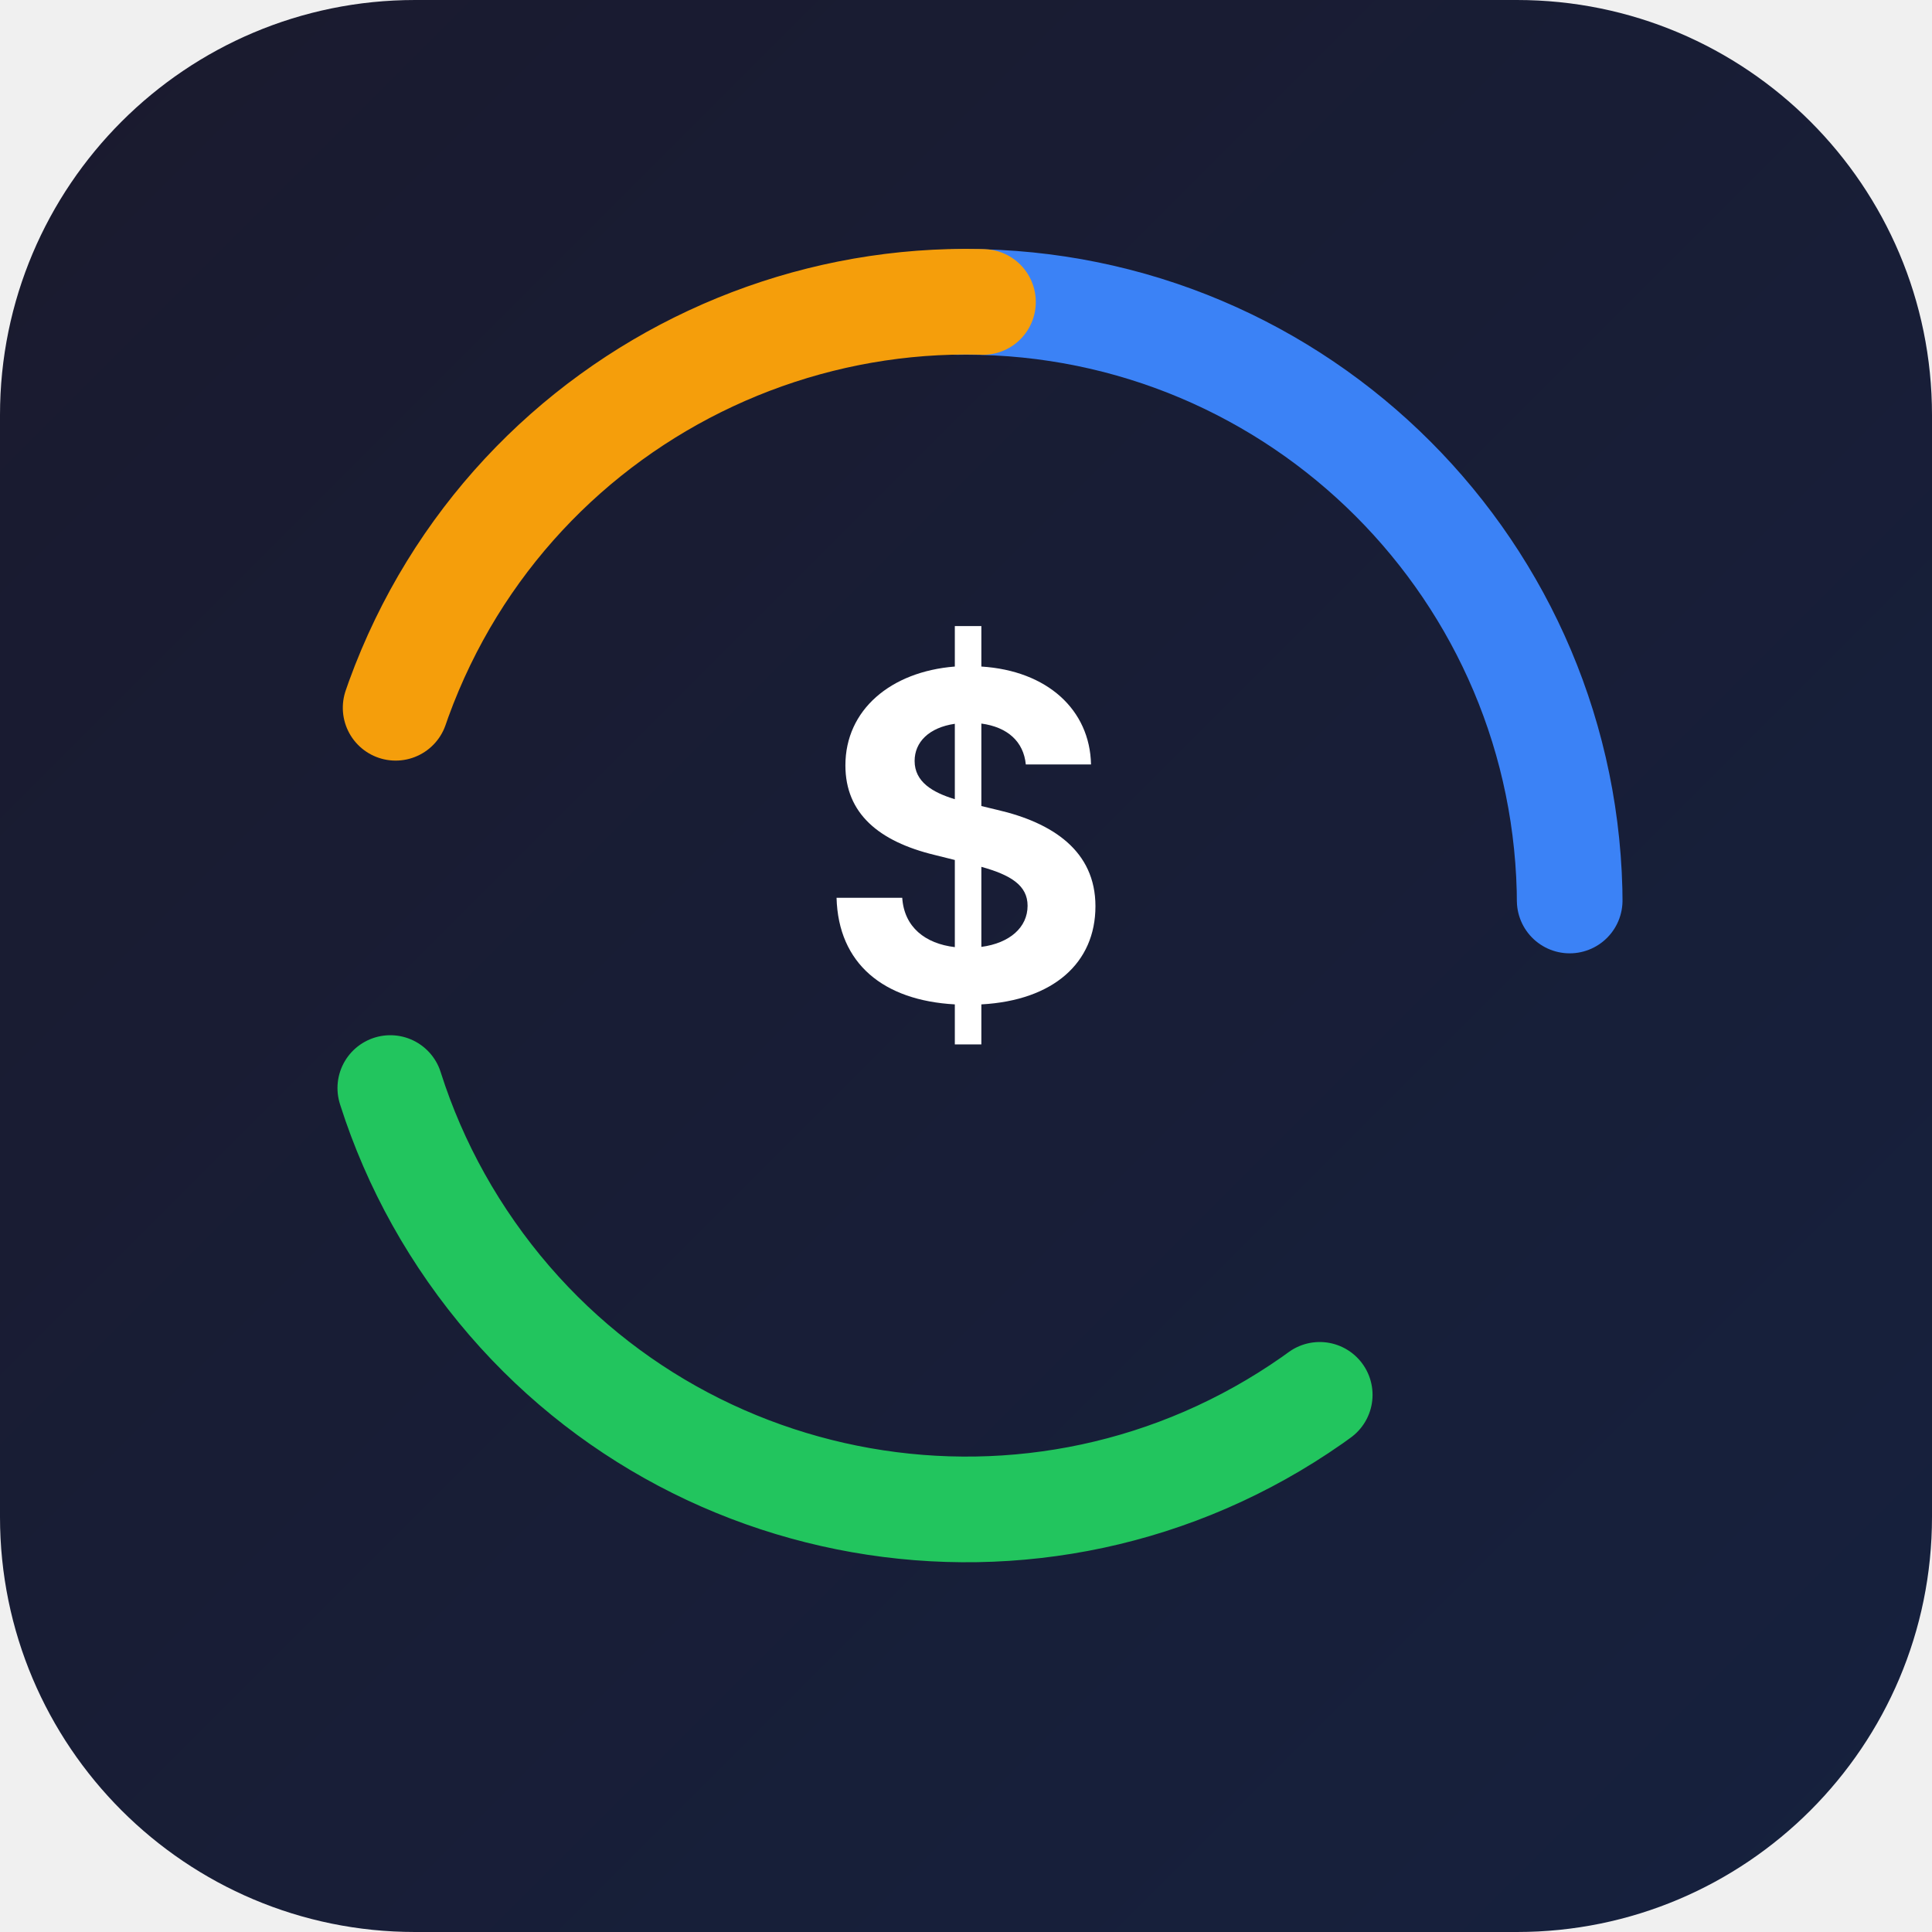
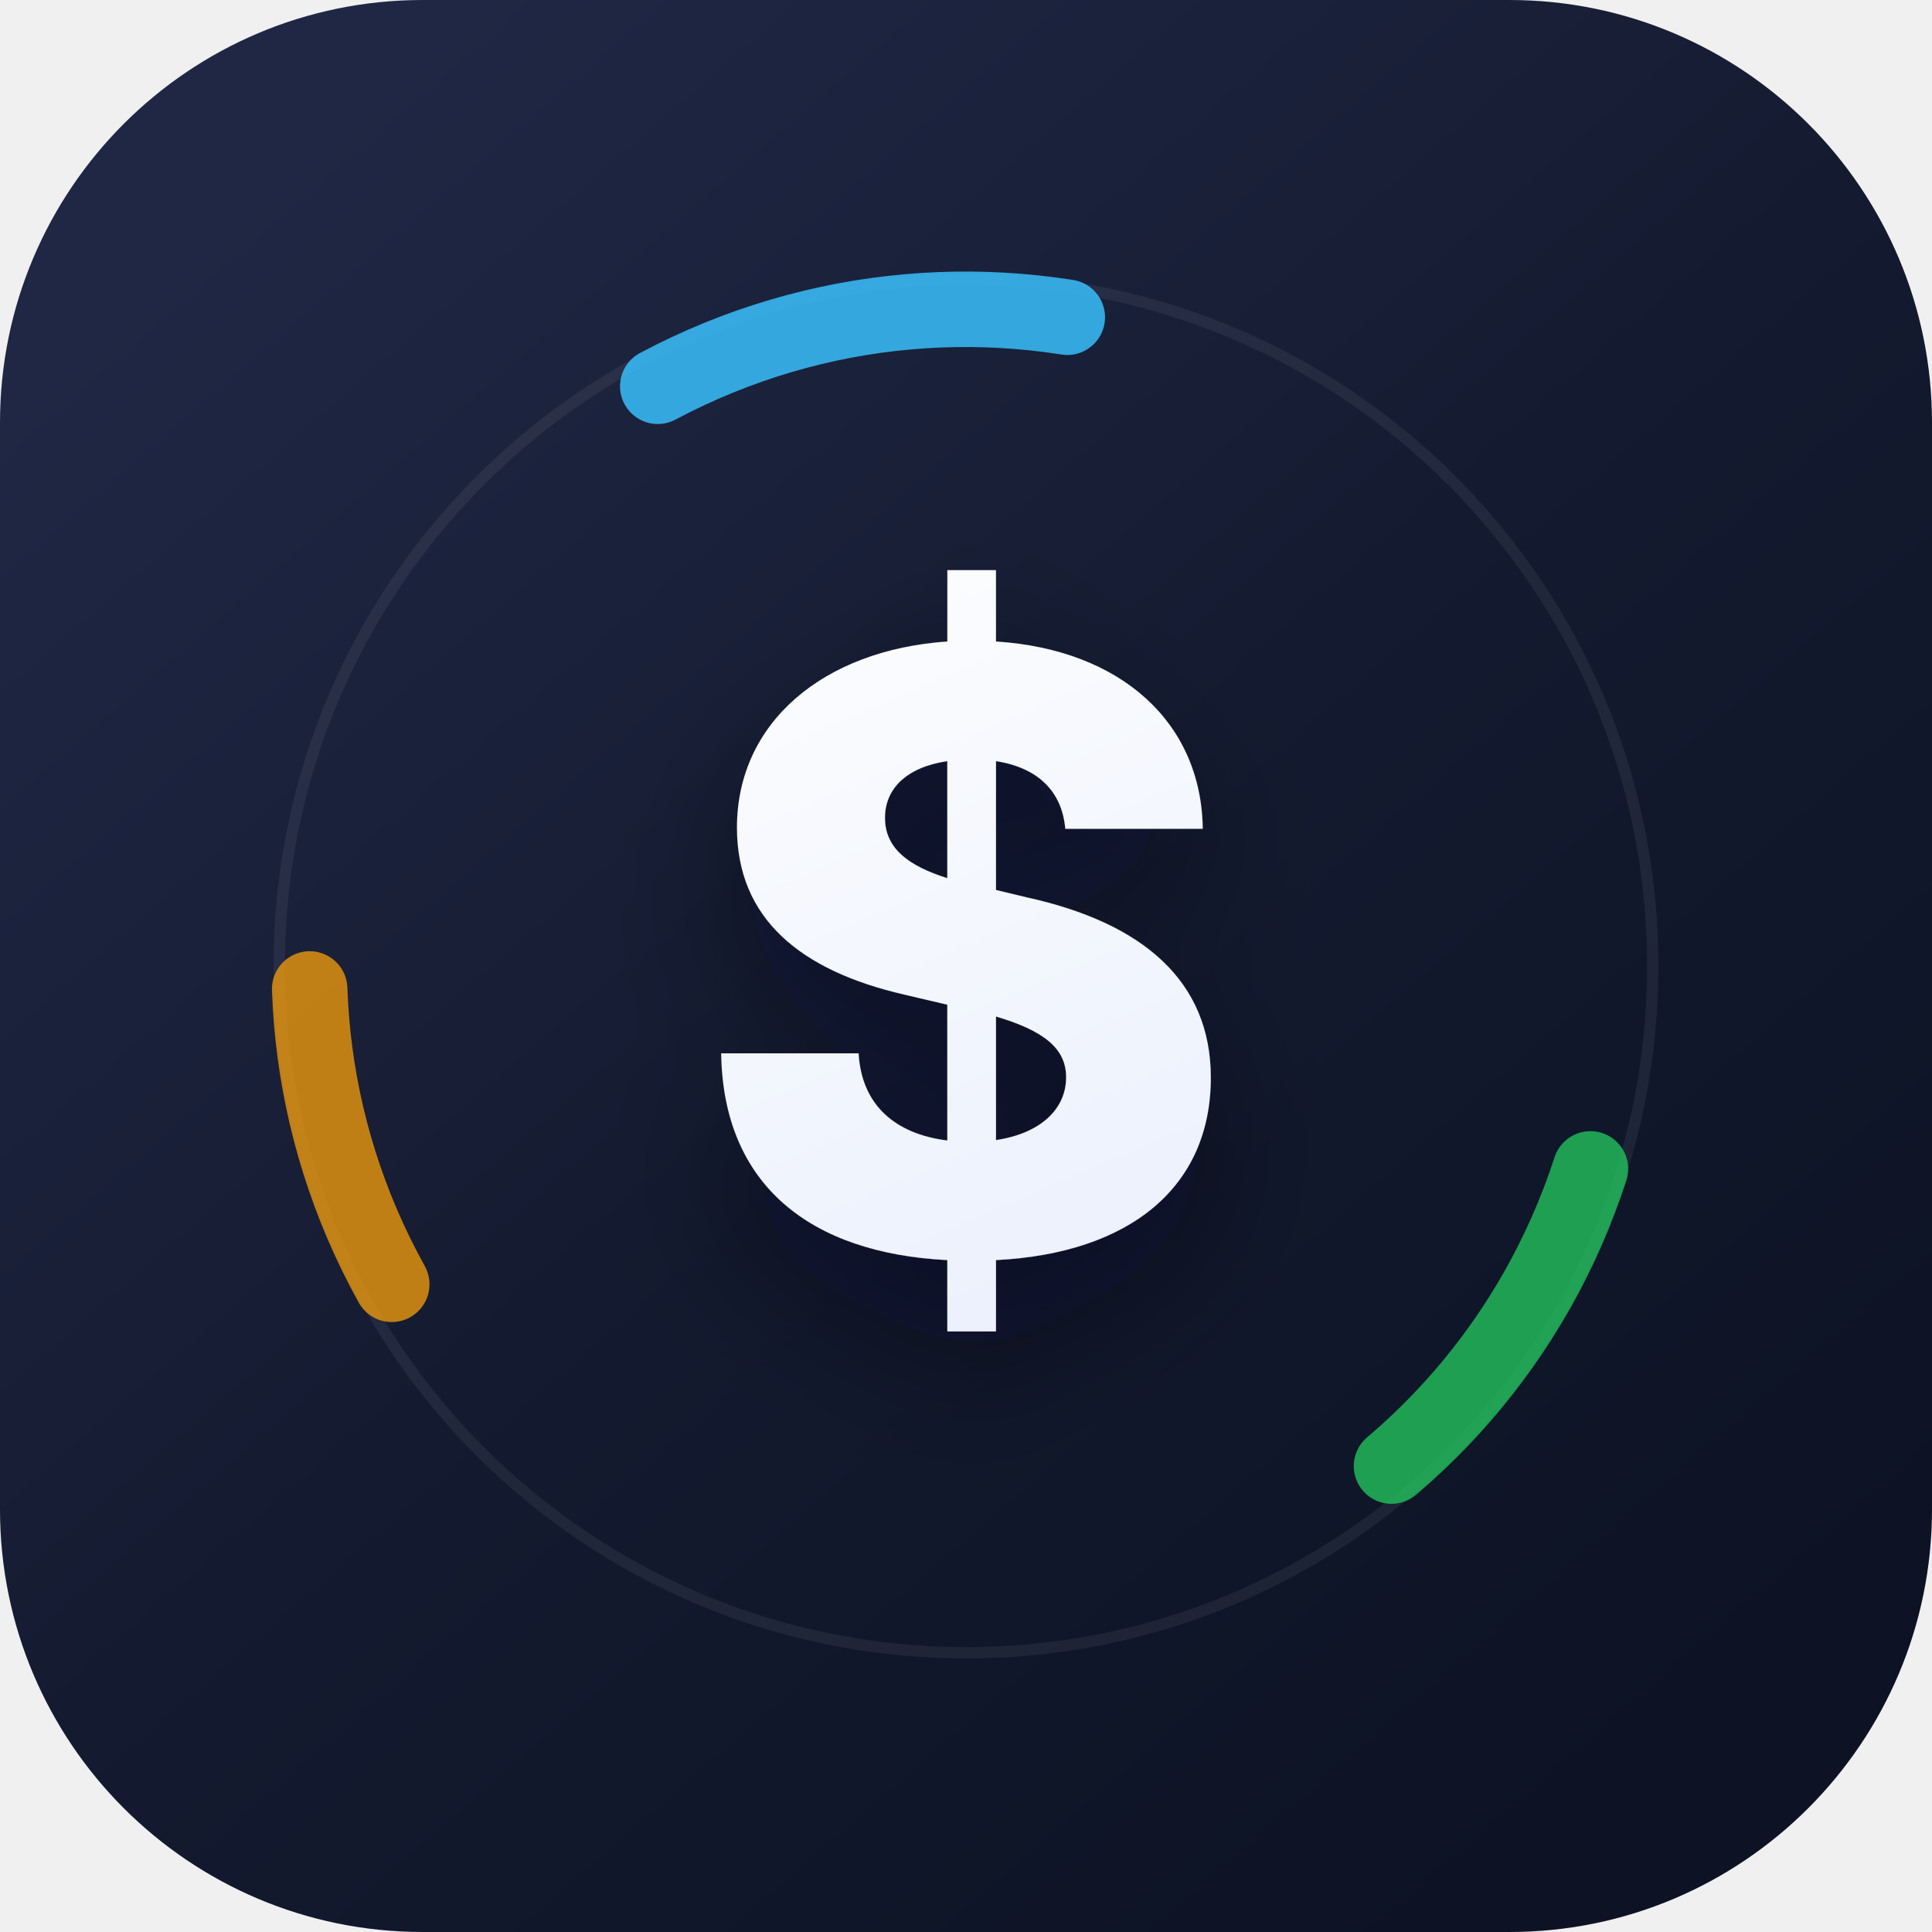
<svg xmlns="http://www.w3.org/2000/svg" width="512" height="512" viewBox="0 0 512 512">
  <defs>
-     <linearGradient id="bg" x1="0" y1="0" x2="1" y2="1">
-       <stop offset="0%" stop-color="#1a1a2e" />
-       <stop offset="100%" stop-color="#16213e" />
+     <linearGradient id="bg" x1="72" y1="44" x2="440" y2="468" gradientUnits="userSpaceOnUse">
+       <stop offset="0%" stop-color="#202744" />
+       <stop offset="54%" stop-color="#131a2f" />
+       <stop offset="100%" stop-color="#0d1324" />
    </linearGradient>
+     <linearGradient id="mark" x1="205" y1="116" x2="318" y2="380" gradientUnits="userSpaceOnUse">
+       <stop offset="0%" stop-color="#ffffff" />
+       <stop offset="100%" stop-color="#e8eefc" />
+     </linearGradient>
+     <filter id="soft-shadow" x="-30%" y="-30%" width="160%" height="160%">
+       <feDropShadow dx="0" dy="18" stdDeviation="18" flood-color="#050814" flood-opacity="0.42" />
+     </filter>
  </defs>
-   <rect width="512" height="512" rx="110" fill="url(#bg)" />
-   <circle cx="256" cy="240" r="160" fill="none" stroke="#3b82f6" stroke-width="28" stroke-dasharray="250 753" stroke-linecap="round" transform="rotate(-90 256 240)" />
-   <circle cx="256" cy="240" r="160" fill="none" stroke="#22c55e" stroke-width="28" stroke-dasharray="300 703" stroke-linecap="round" transform="rotate(55 256 240)" />
-   <circle cx="256" cy="240" r="160" fill="none" stroke="#f59e0b" stroke-width="28" stroke-dasharray="200 803" stroke-linecap="round" transform="rotate(200 256 240)" />
-   <text x="256" y="265" text-anchor="middle" font-family="-apple-system, BlinkMacSystemFont, 'Segoe UI', sans-serif" font-size="120" font-weight="700" fill="#ffffff" letter-spacing="-2">$</text>
+   <rect width="512" height="512" rx="112" fill="url(#bg)" />
+   <circle cx="256" cy="256" r="182" fill="none" stroke="#ffffff" stroke-width="3" opacity="0.06" />
+   <circle cx="256" cy="256" r="174" fill="none" stroke="#38bdf8" stroke-width="20" stroke-dasharray="112 982" stroke-linecap="round" opacity="0.86" transform="rotate(-118 256 256)" />
+   <circle cx="256" cy="256" r="174" fill="none" stroke="#22c55e" stroke-width="20" stroke-dasharray="96 998" stroke-linecap="round" opacity="0.78" transform="rotate(18 256 256)" />
+   <circle cx="256" cy="256" r="174" fill="none" stroke="#f59e0b" stroke-width="20" stroke-dasharray="82 1012" stroke-linecap="round" opacity="0.76" transform="rotate(151 256 256)" />
+   <text x="256" y="332" text-anchor="middle" font-family="-apple-system, BlinkMacSystemFont, 'Segoe UI', sans-serif" font-size="220" font-weight="800" fill="url(#mark)" letter-spacing="-8" filter="url(#soft-shadow)">$</text>
</svg>
